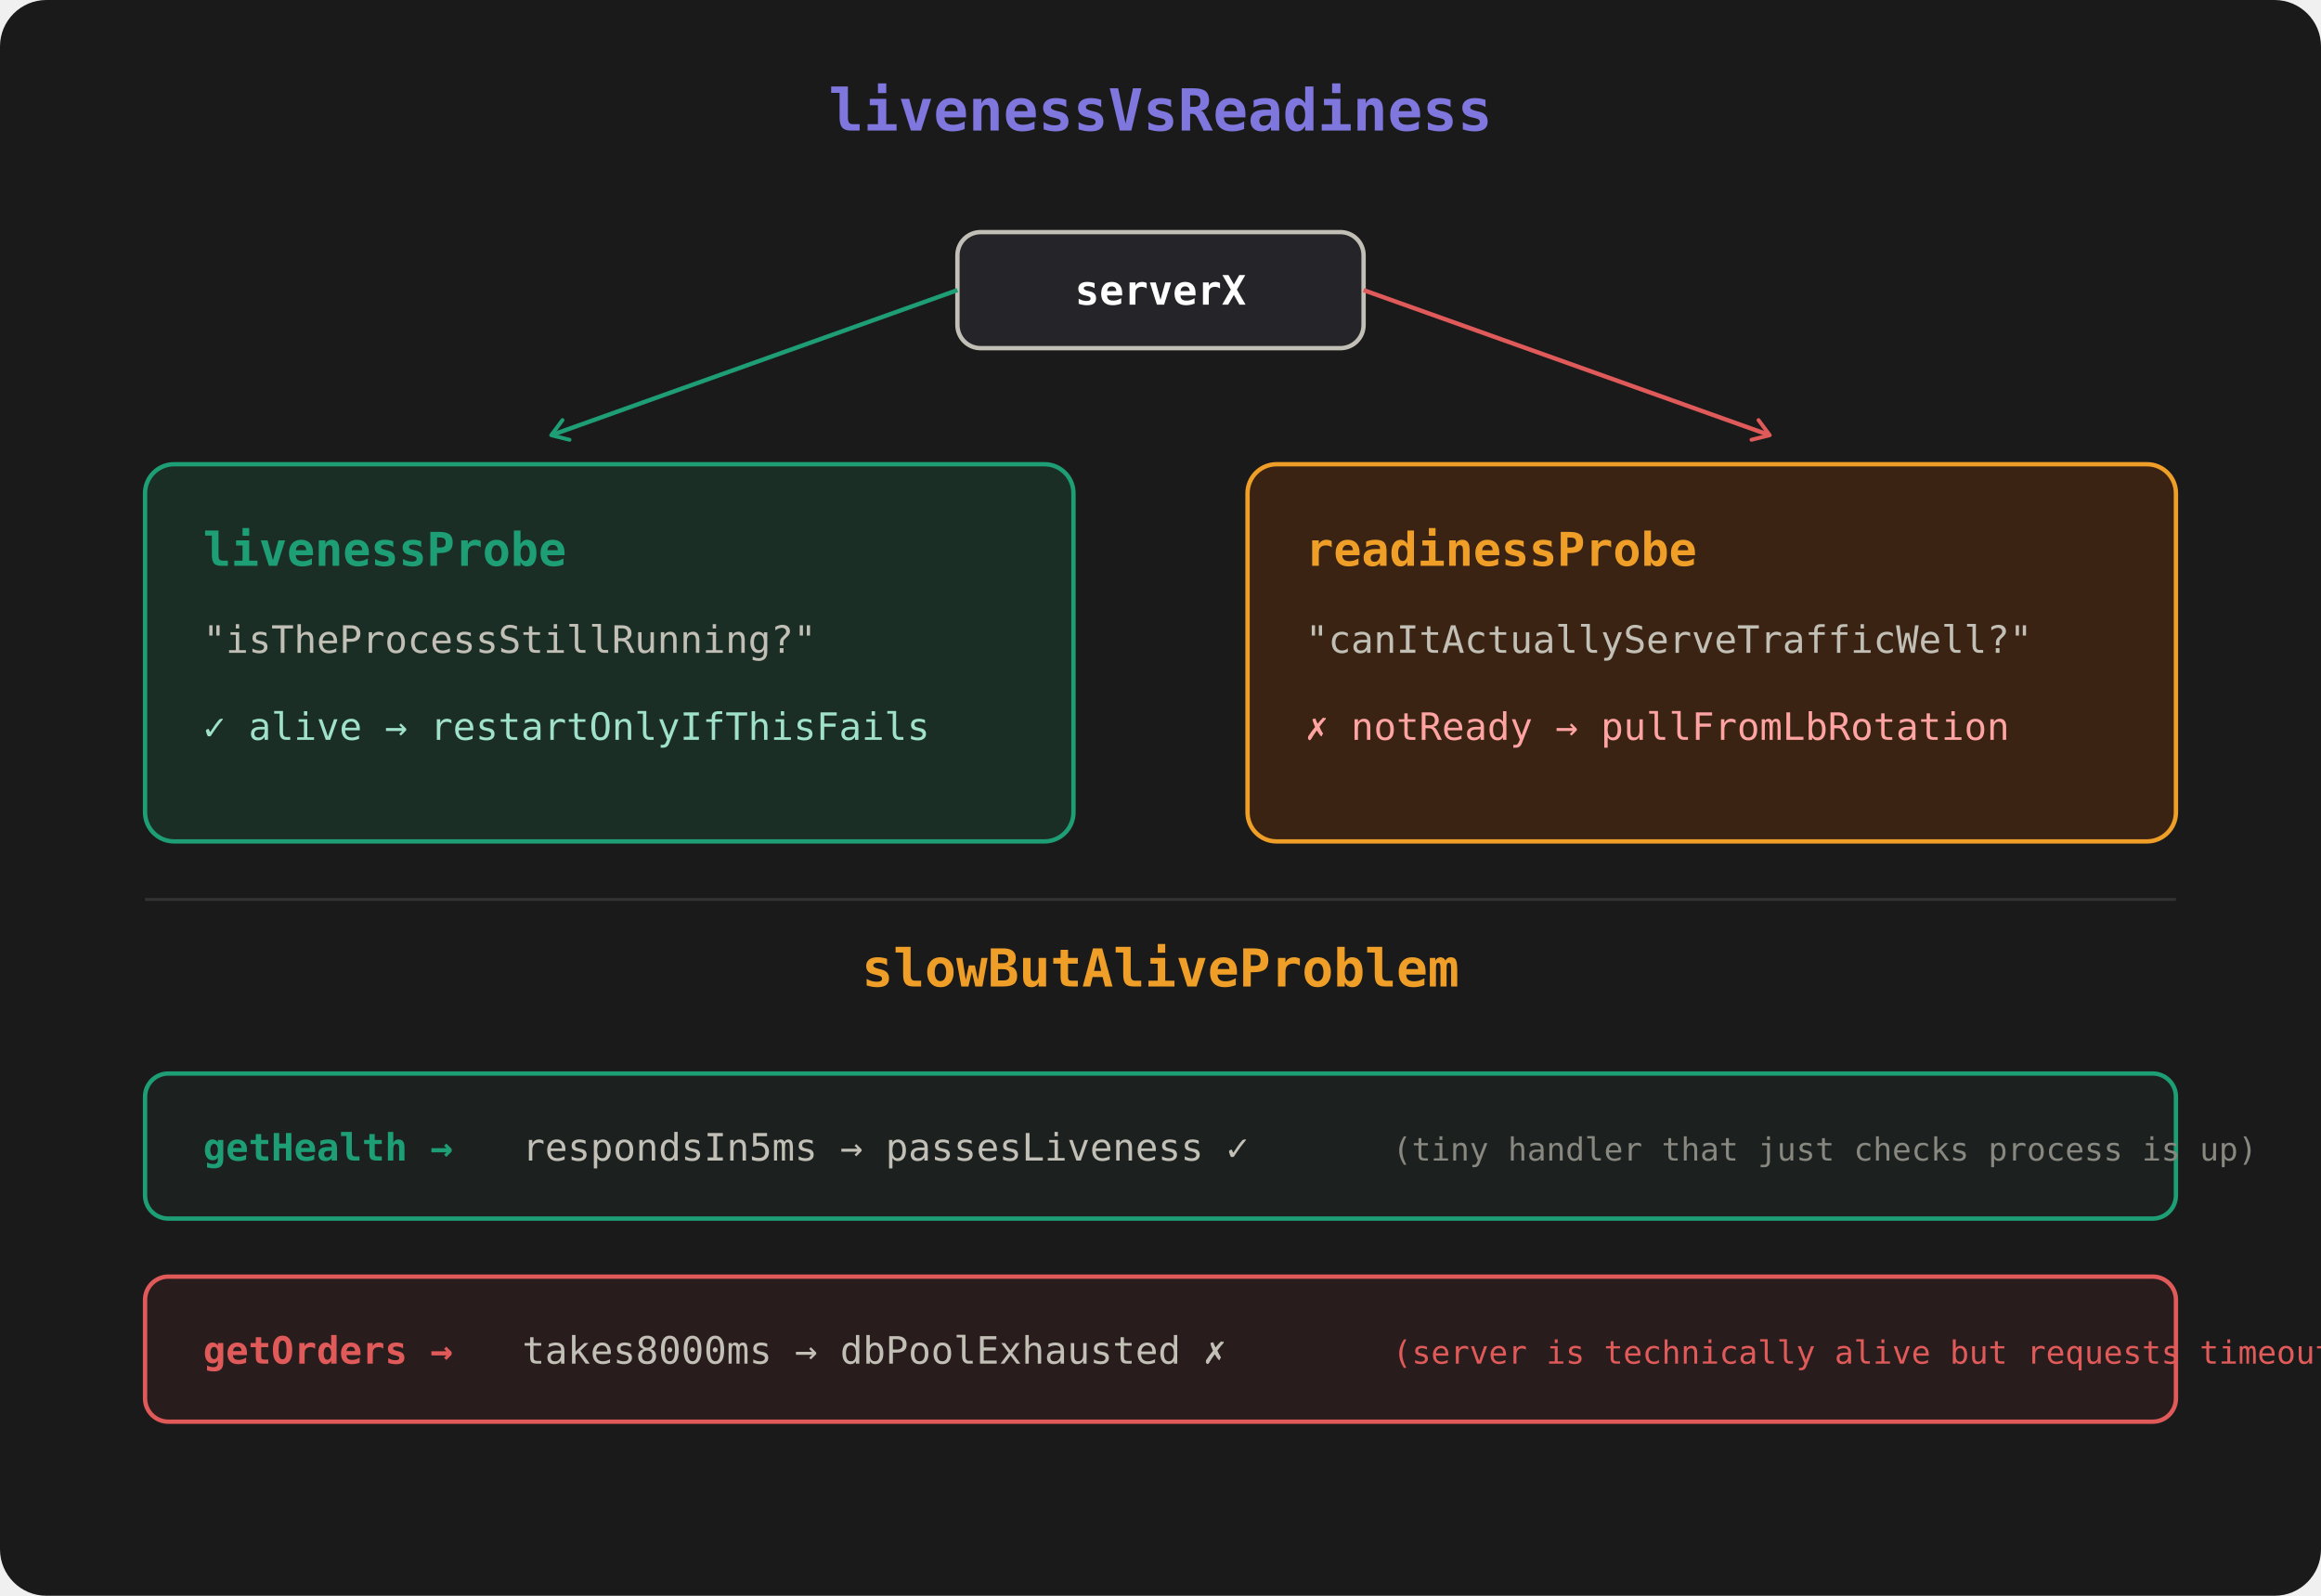
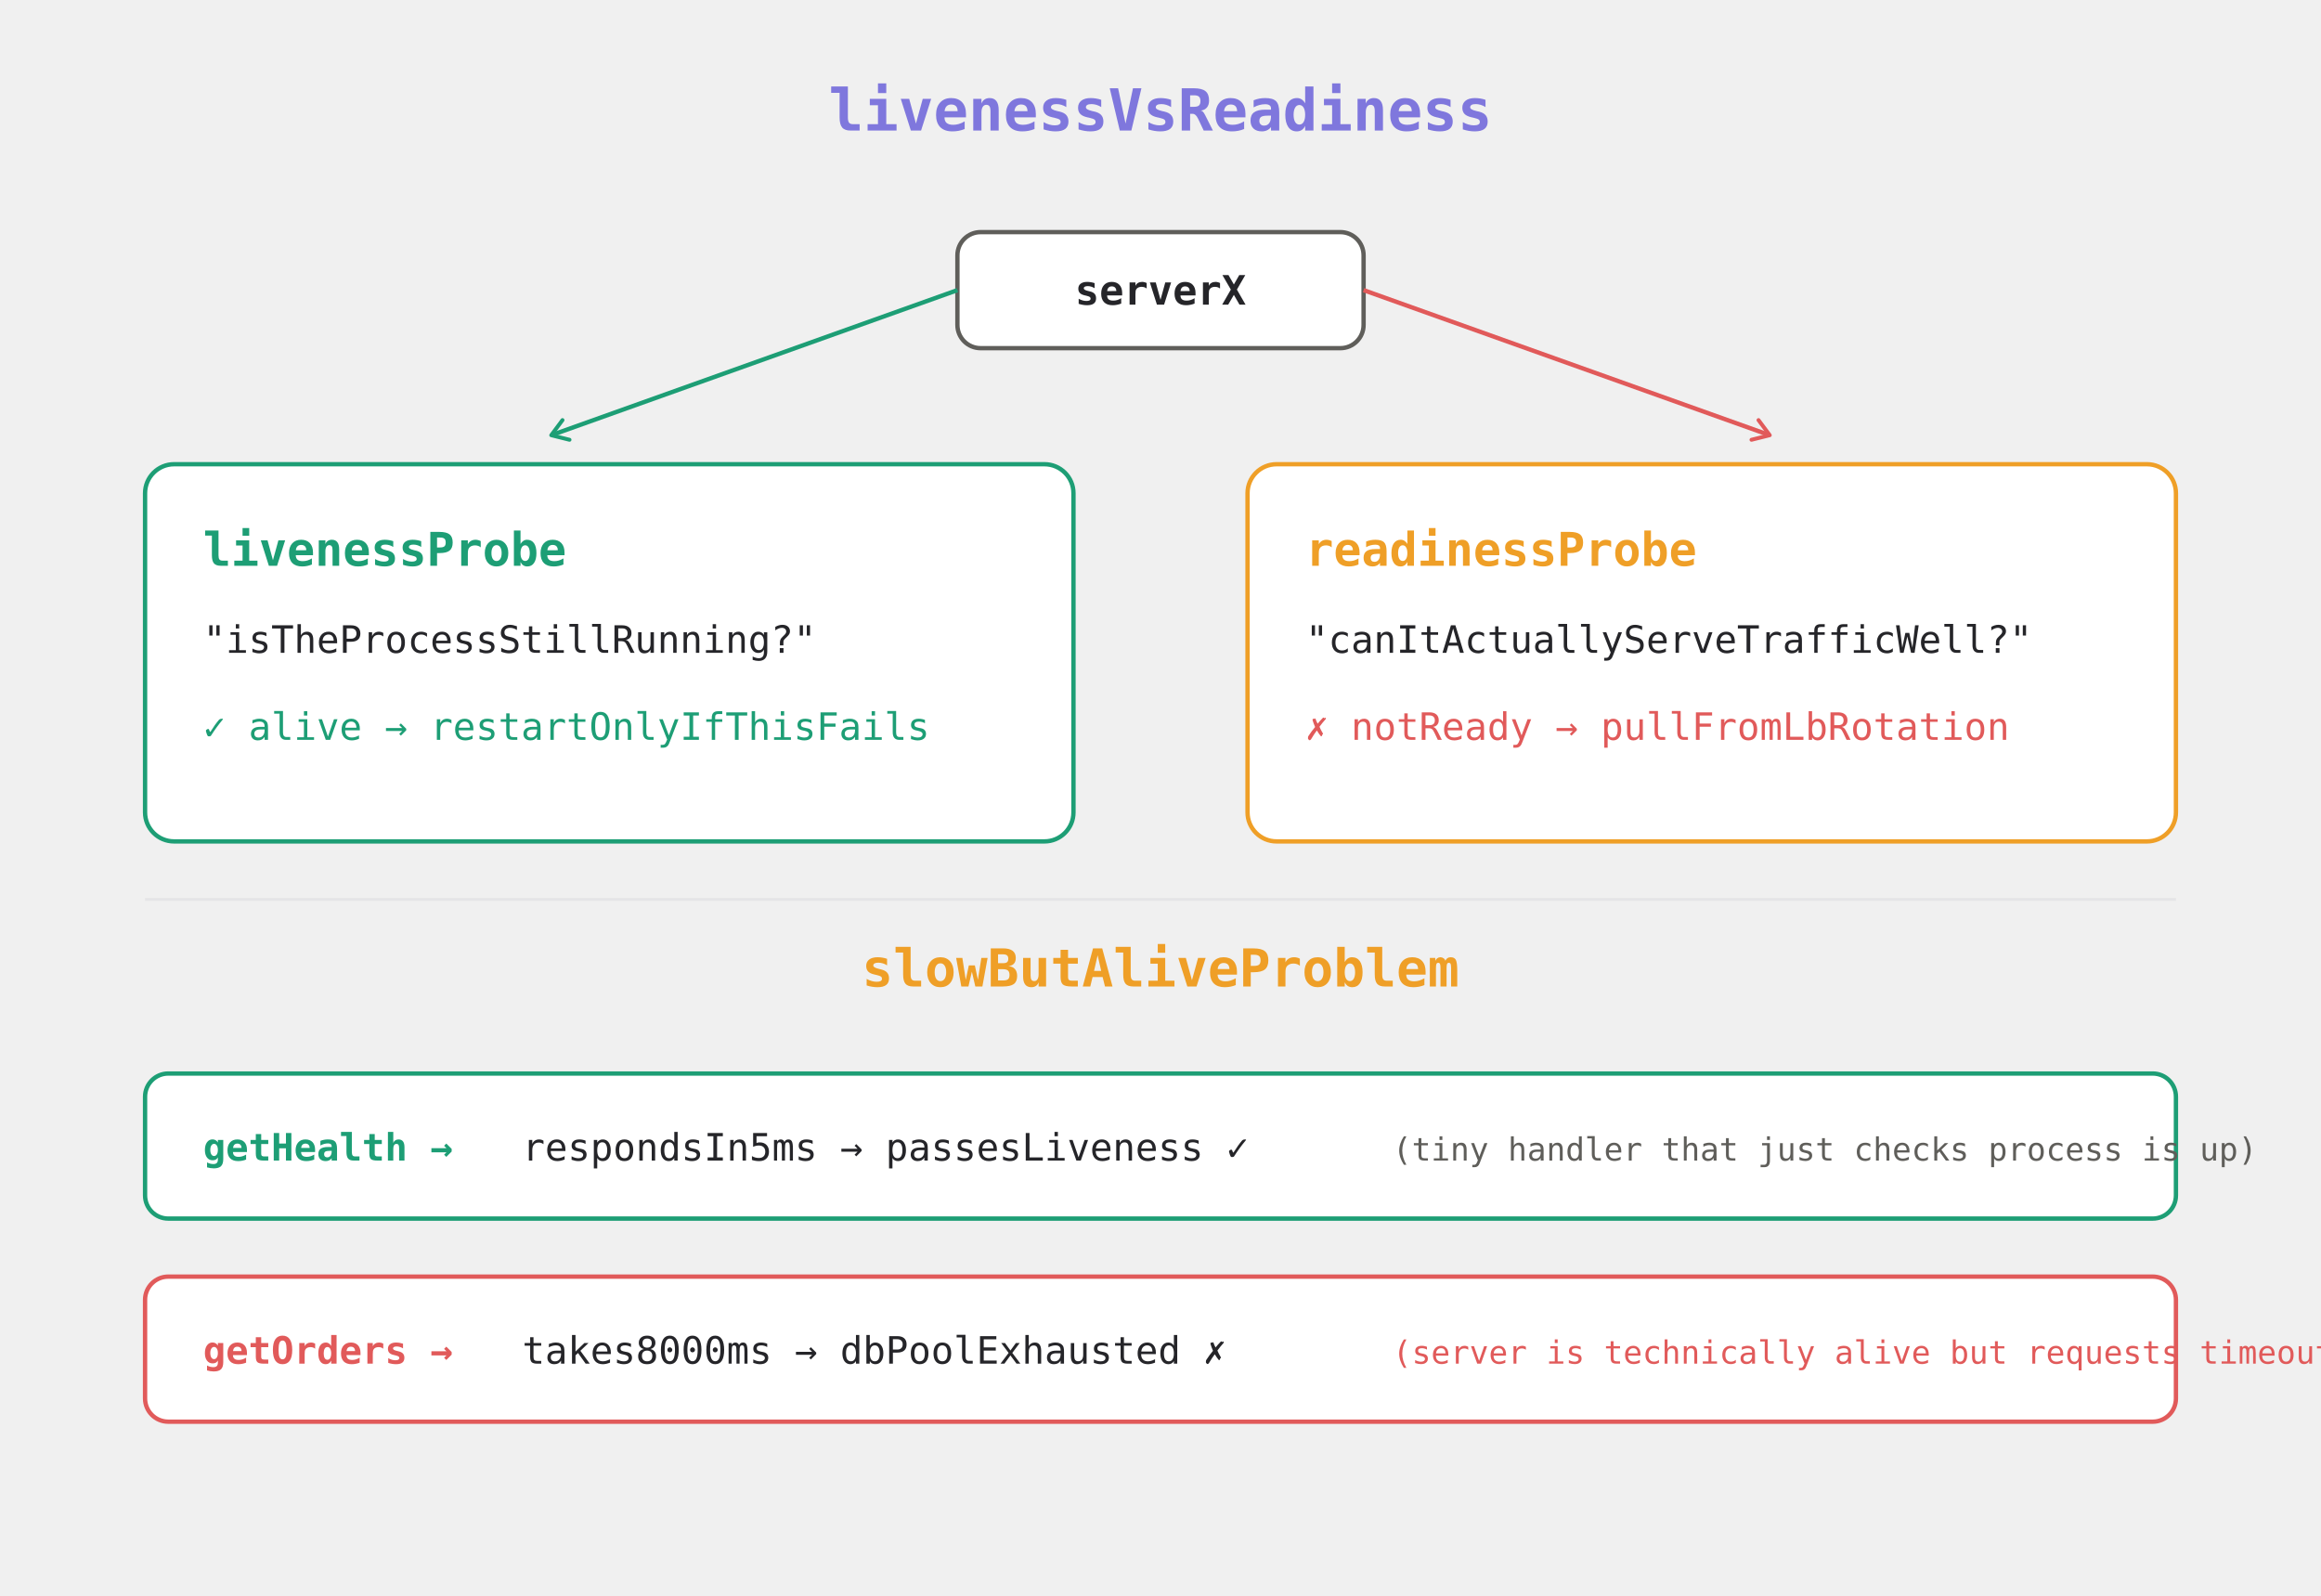
<svg xmlns="http://www.w3.org/2000/svg" width="800" height="550" viewBox="0 0 800 550">
-   <rect width="800" height="550" rx="16" fill="#1a1a1a" />
  <defs>
    <marker id="arrow-green" viewBox="0 0 10 10" refX="8" refY="5" markerWidth="6" markerHeight="6" orient="auto-start-reverse">
      <path d="M2 1L8 5L2 9" fill="none" stroke="#1D9E75" stroke-width="1.5" stroke-linecap="round" stroke-linejoin="round" />
    </marker>
    <marker id="arrow-red" viewBox="0 0 10 10" refX="8" refY="5" markerWidth="6" markerHeight="6" orient="auto-start-reverse">
      <path d="M2 1L8 5L2 9" fill="none" stroke="#E15A5A" stroke-width="1.5" stroke-linecap="round" stroke-linejoin="round" />
    </marker>
  </defs>
  <text x="400" y="45" text-anchor="middle" font-family="monospace" font-size="20" font-weight="bold" fill="#7F77DD">livenessVsReadiness</text>
-   <rect x="330" y="80" width="140" height="40" rx="8" fill="#252529" stroke="#c2c0b6" stroke-width="1.5" />
-   <text x="400" y="105" text-anchor="middle" font-family="monospace" font-size="14" font-weight="bold" fill="#ffffff">serverX</text>
+   <rect x="330" y="80" width="140" height="40" rx="8" fill="#ffffff" stroke="#5f5e5a" stroke-width="1.5" />
+   <text x="400" y="105" text-anchor="middle" font-family="monospace" font-size="14" font-weight="bold" fill="#252529">serverX</text>
  <path d="M330 100 L190 150" fill="none" stroke="#1D9E75" stroke-width="1.5" marker-end="url(#arrow-green)" />
  <path d="M470 100 L610 150" fill="none" stroke="#E15A5A" stroke-width="1.5" marker-end="url(#arrow-red)" />
-   <rect x="50" y="160" width="320" height="130" rx="10" fill="#1b2e26" stroke="#1D9E75" stroke-width="1.5" />
+   <rect x="50" y="160" width="320" height="130" rx="10" fill="#ffffff" stroke="#1D9E75" stroke-width="1.5" />
  <text x="70" y="195" font-family="monospace" font-size="16" font-weight="bold" fill="#1D9E75">livenessProbe</text>
-   <text x="70" y="225" font-family="monospace" font-size="13" fill="#c2c0b6">"isTheProcessStillRunning?"</text>
-   <text x="70" y="255" font-family="monospace" font-size="13" fill="#9FE1CB">✓ alive → restartOnlyIfThisFails</text>
-   <rect x="430" y="160" width="320" height="130" rx="10" fill="#3a2312" stroke="#EF9F27" stroke-width="1.5" />
+   <text x="70" y="225" font-family="monospace" font-size="13" fill="#252529">"isTheProcessStillRunning?"</text>
+   <text x="70" y="255" font-family="monospace" font-size="13" fill="#1D9E75">✓ alive → restartOnlyIfThisFails</text>
+   <rect x="430" y="160" width="320" height="130" rx="10" fill="#ffffff" stroke="#EF9F27" stroke-width="1.5" />
  <text x="450" y="195" font-family="monospace" font-size="16" font-weight="bold" fill="#EF9F27">readinessProbe</text>
-   <text x="450" y="225" font-family="monospace" font-size="13" fill="#c2c0b6">"canItActuallyServeTrafficWell?"</text>
-   <text x="450" y="255" font-family="monospace" font-size="13" fill="#FFA3A3">✗ notReady → pullFromLbRotation</text>
-   <line x1="50" y1="310" x2="750" y2="310" stroke="#333333" stroke-width="1" />
+   <text x="450" y="225" font-family="monospace" font-size="13" fill="#252529">"canItActuallyServeTrafficWell?"</text>
+   <text x="450" y="255" font-family="monospace" font-size="13" fill="#E15A5A">✗ notReady → pullFromLbRotation</text>
+   <line x1="50" y1="310" x2="750" y2="310" stroke="#e5e5e7" stroke-width="1" />
  <text x="400" y="340" text-anchor="middle" font-family="monospace" font-size="18" font-weight="bold" fill="#EF9F27">slowButAliveProblem</text>
-   <rect x="50" y="370" width="700" height="50" rx="8" fill="#1c2120" stroke="#1D9E75" stroke-width="1.5" />
+   <rect x="50" y="370" width="700" height="50" rx="8" fill="#ffffff" stroke="#1D9E75" stroke-width="1.5" />
  <text x="70" y="400" font-family="monospace" font-size="13" font-weight="bold" fill="#1D9E75">getHealth →</text>
-   <text x="180" y="400" font-family="monospace" font-size="13" fill="#c2c0b6">respondsIn5ms → passesLiveness ✓</text>
-   <text x="480" y="400" font-family="monospace" font-size="11" fill="#888780">(tiny handler that just checks process is up)</text>
-   <rect x="50" y="440" width="700" height="50" rx="8" fill="#291c1c" stroke="#E15A5A" stroke-width="1.5" />
+   <text x="180" y="400" font-family="monospace" font-size="13" fill="#252529">respondsIn5ms → passesLiveness ✓</text>
+   <text x="480" y="400" font-family="monospace" font-size="11" fill="#5f5e5a">(tiny handler that just checks process is up)</text>
+   <rect x="50" y="440" width="700" height="50" rx="8" fill="#ffffff" stroke="#E15A5A" stroke-width="1.5" />
  <text x="70" y="470" font-family="monospace" font-size="13" font-weight="bold" fill="#E15A5A">getOrders →</text>
-   <text x="180" y="470" font-family="monospace" font-size="13" fill="#c2c0b6">takes8000ms → dbPoolExhausted ✗</text>
+   <text x="180" y="470" font-family="monospace" font-size="13" fill="#252529">takes8000ms → dbPoolExhausted ✗</text>
  <text x="480" y="470" font-family="monospace" font-size="11" fill="#E15A5A">(server is technically alive but requests timeout for users)</text>
</svg>
